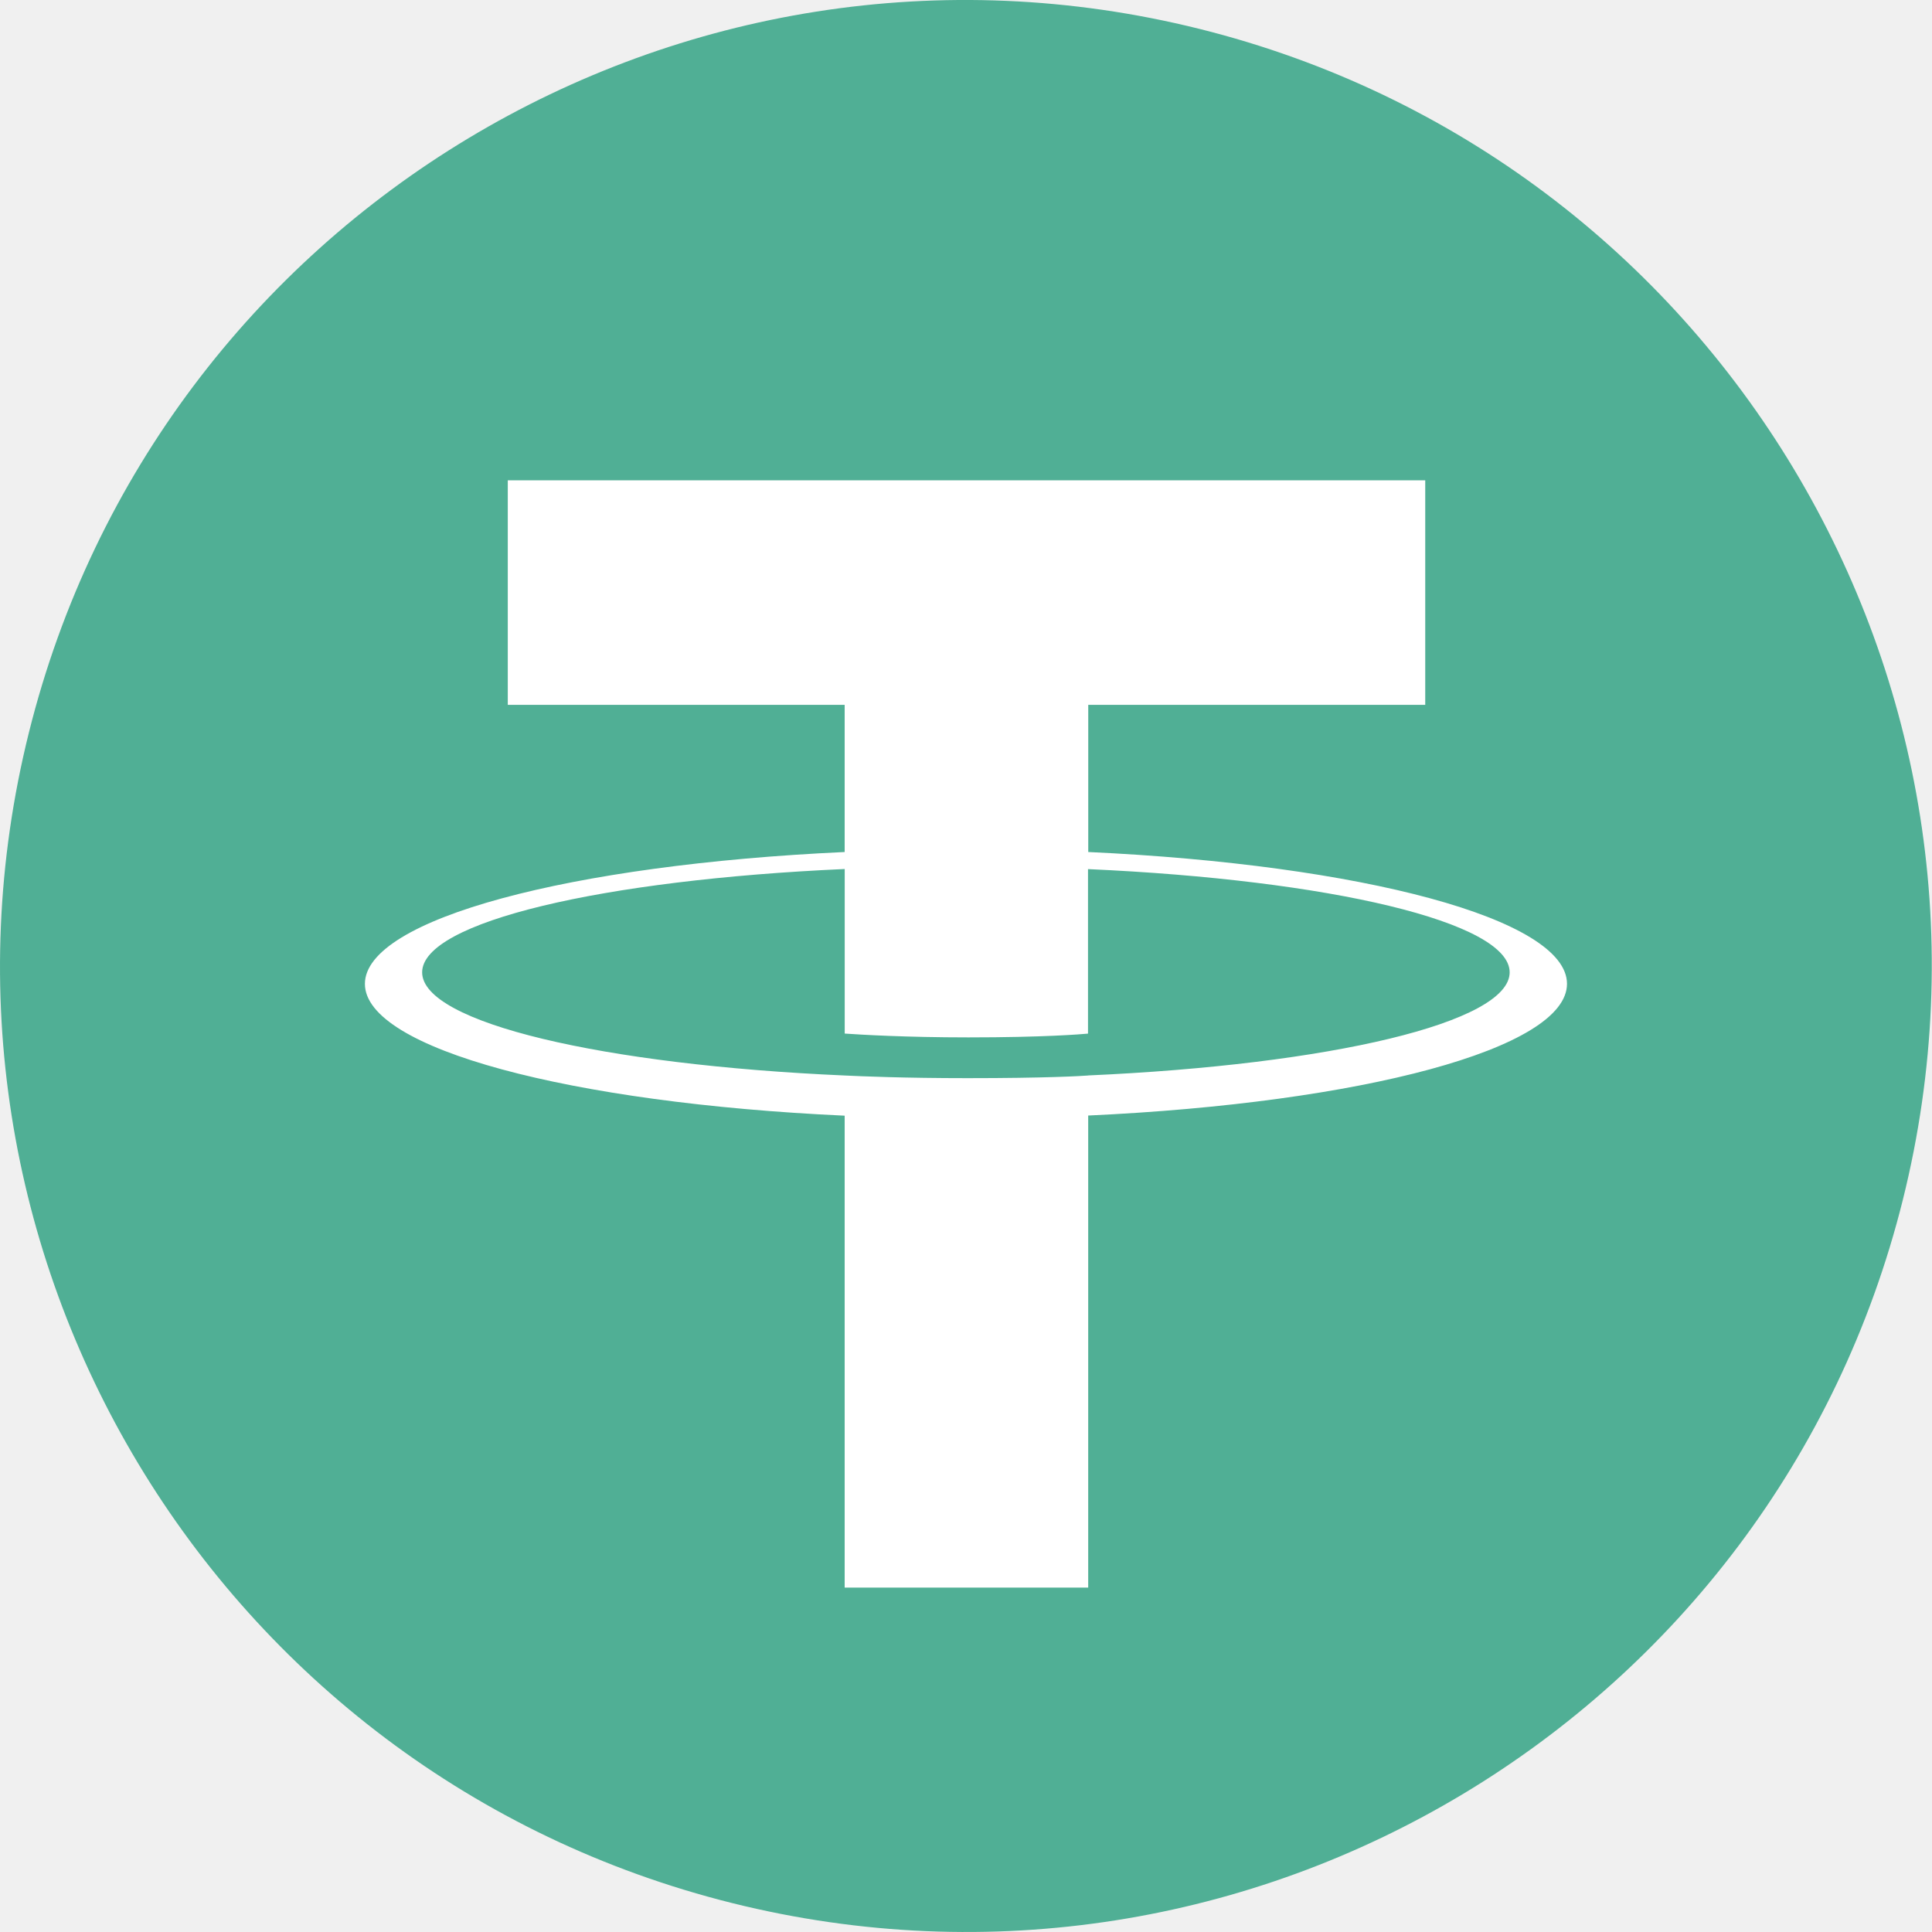
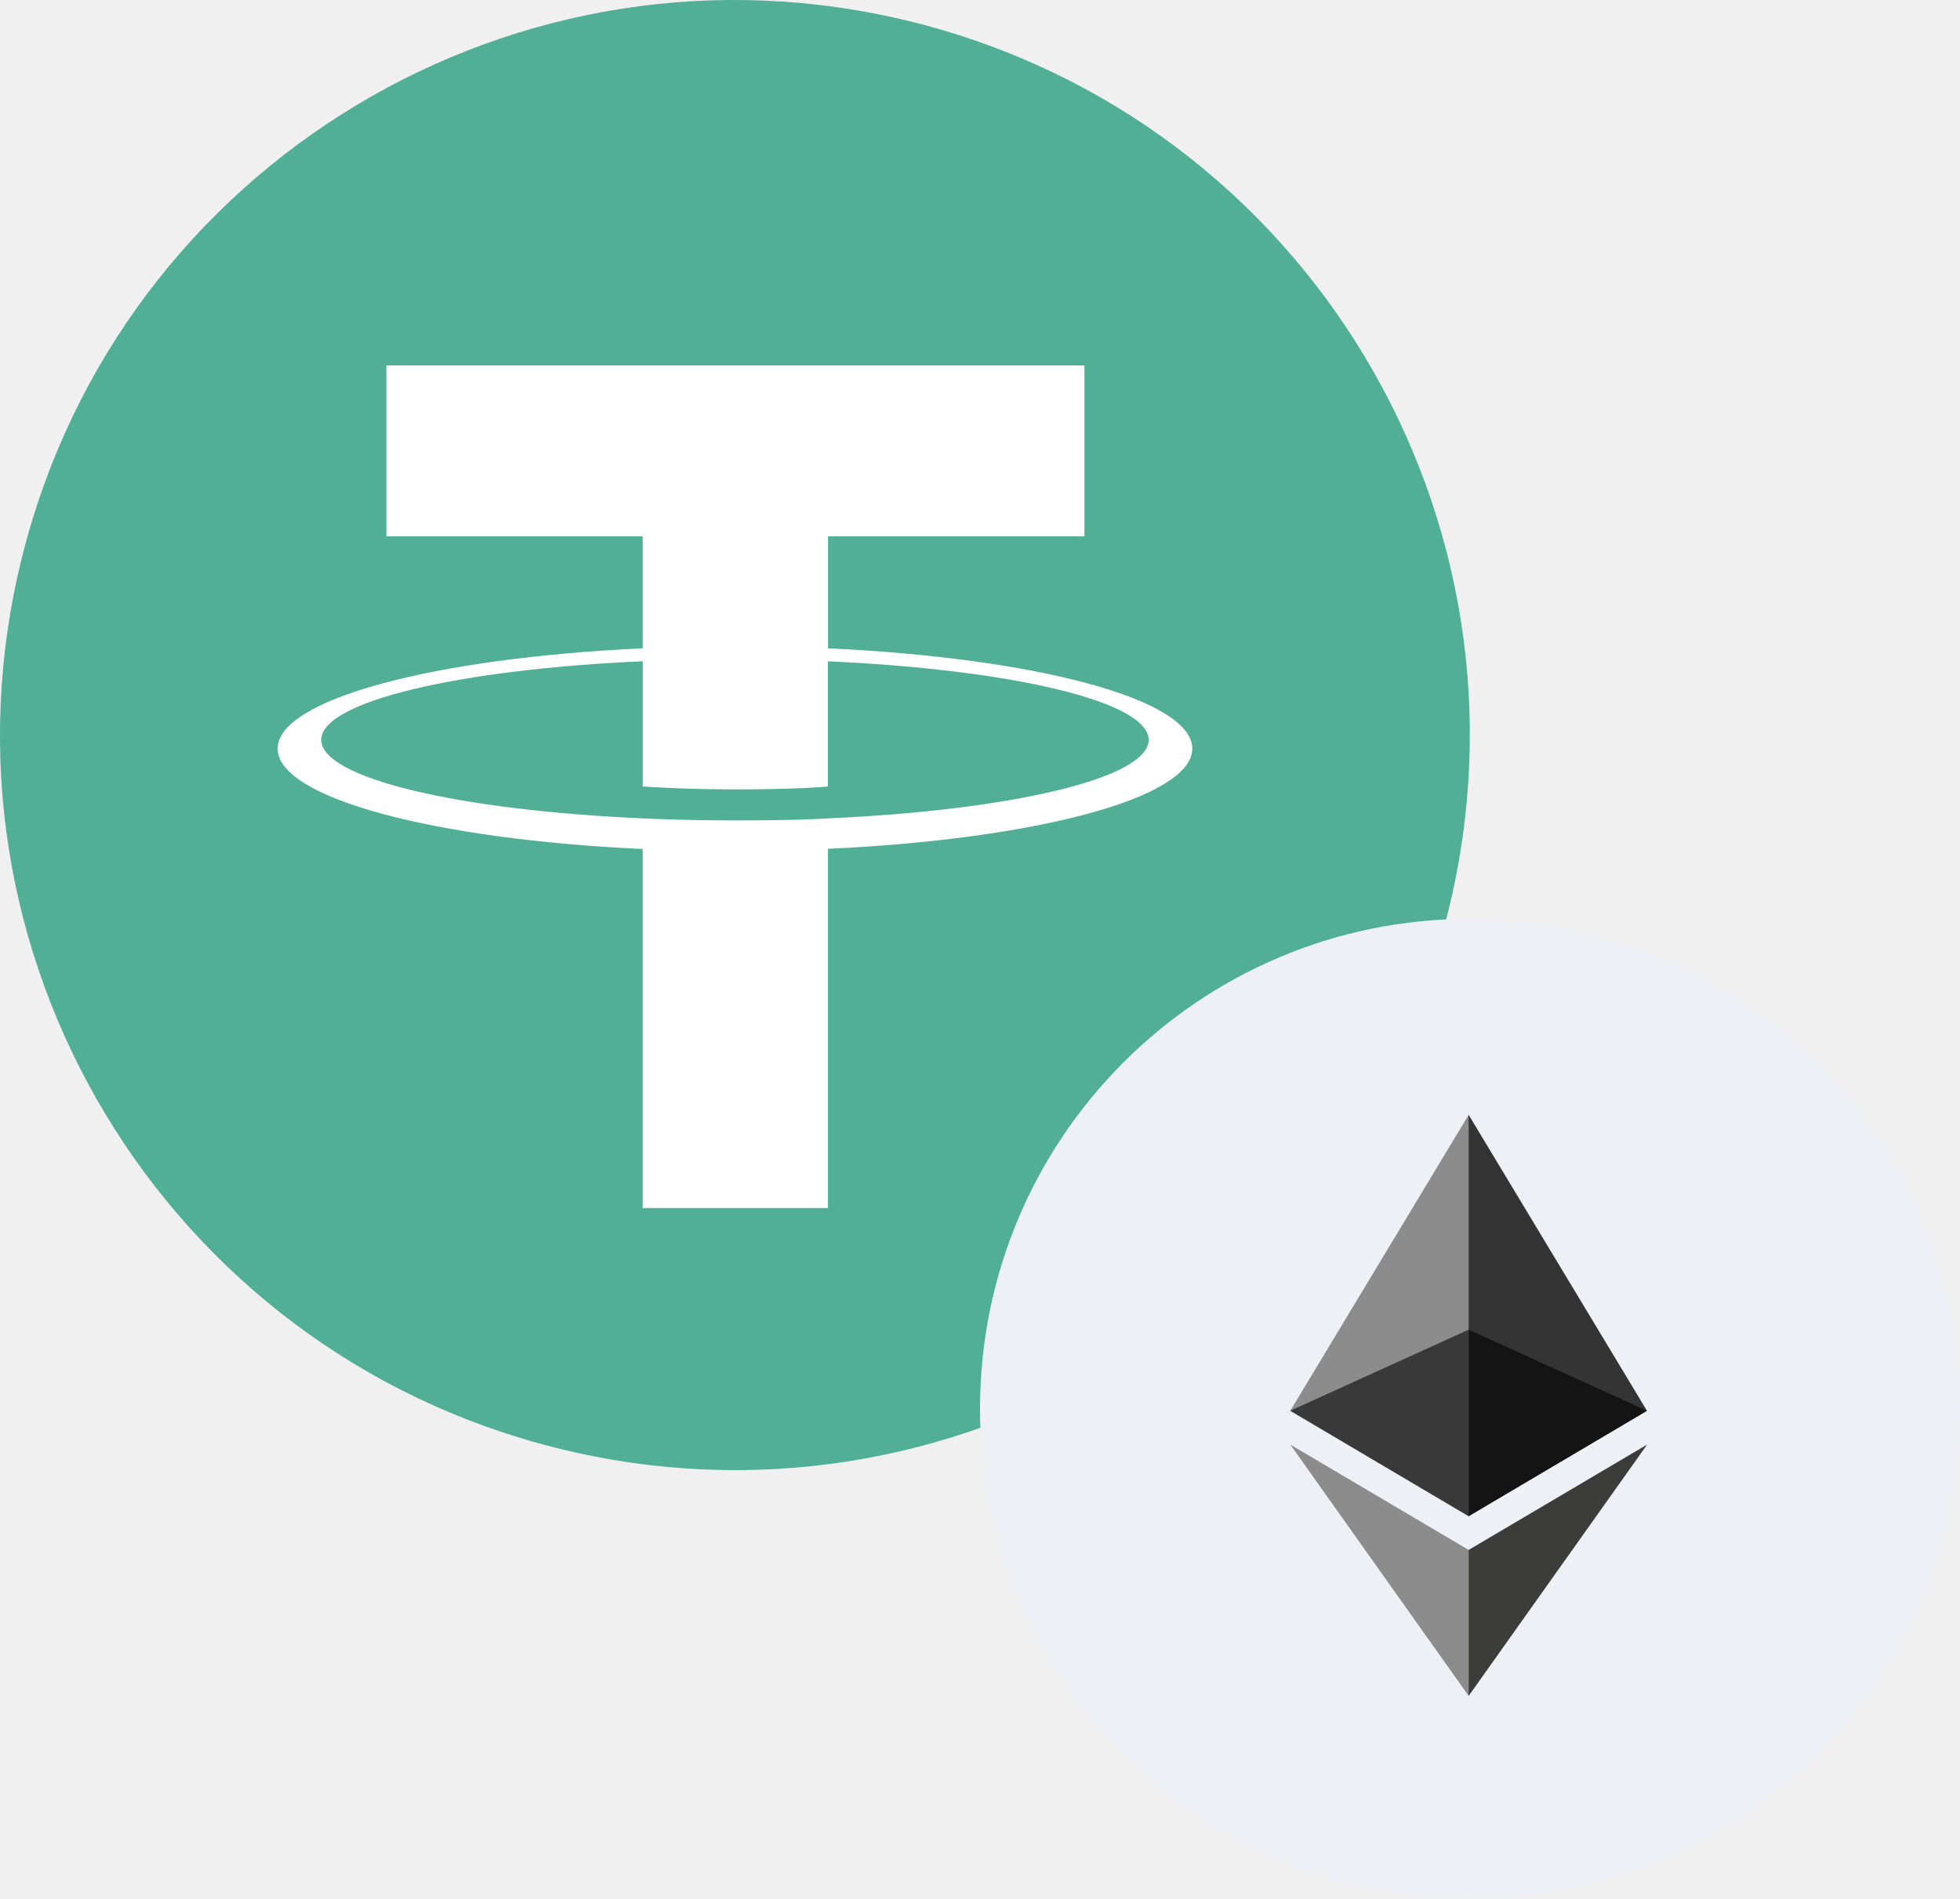
- <svg xmlns="http://www.w3.org/2000/svg" width="40" height="40" viewBox="0 0 40 40" fill="none">
-   <path d="M39.397 24.838C36.726 35.553 25.874 42.073 15.158 39.401C4.447 36.73 -2.073 25.878 0.599 15.164C3.269 4.448 14.121 -2.073 24.833 0.598C35.548 3.27 42.068 14.123 39.397 24.838L39.397 24.838H39.397Z" fill="#50AF95" />
-   <path fill-rule="evenodd" clip-rule="evenodd" d="M22.531 22.267C22.389 22.278 21.659 22.322 20.029 22.322C18.733 22.322 17.812 22.283 17.489 22.267C12.48 22.047 8.74 21.175 8.74 20.131C8.74 19.087 12.48 18.216 17.489 17.992V21.399C17.817 21.422 18.755 21.478 20.051 21.478C21.607 21.478 22.386 21.413 22.526 21.4V17.994C27.525 18.217 31.256 19.089 31.256 20.131C31.256 21.172 27.526 22.044 22.526 22.266L22.531 22.267ZM22.531 17.642V14.593H29.508V9.944H10.513V14.593H17.488V17.64C11.818 17.901 7.555 19.024 7.555 20.37C7.555 21.716 11.818 22.838 17.488 23.099V32.869H22.53V23.096C28.186 22.835 32.443 21.713 32.443 20.369C32.443 19.024 28.19 17.902 22.53 17.64L22.531 17.642Z" fill="white" />
+ <svg xmlns="http://www.w3.org/2000/svg" width="32" height="31" viewBox="0 0 32 31" fill="none">
+   <path d="M23.638 14.903C22.036 21.331 15.524 25.244 9.095 23.641C2.668 22.038 -1.244 15.527 0.359 9.098C1.961 2.669 8.473 -1.244 14.9 0.359C21.329 1.962 25.241 8.474 23.638 14.903L23.638 14.903H23.638Z" fill="#50AF95" />
+   <path fill-rule="evenodd" clip-rule="evenodd" d="M13.519 13.36V13.36C13.434 13.367 12.996 13.393 12.018 13.393C11.24 13.393 10.688 13.37 10.494 13.36V13.36C7.488 13.228 5.245 12.705 5.245 12.078C5.245 11.452 7.488 10.929 10.494 10.795V12.839C10.691 12.853 11.253 12.887 12.031 12.887C12.965 12.887 13.432 12.848 13.516 12.84V10.796C16.516 10.93 18.754 11.453 18.754 12.078C18.754 12.704 16.516 13.227 13.516 13.36V13.36L13.519 13.36ZM13.519 10.585V8.756H17.705V5.966H6.308V8.756H10.493V10.584C7.091 10.741 4.533 11.414 4.533 12.222C4.533 13.029 7.091 13.703 10.493 13.86V19.721H13.518V13.857C16.912 13.701 19.466 13.028 19.466 12.221C19.466 11.414 16.914 10.741 13.518 10.584V10.584L13.519 10.585Z" fill="white" />
+   <circle cx="24" cy="23" r="8" fill="#EDF0F4" />
+   <path d="M23.978 18.2L23.914 18.416V24.689L23.978 24.752L26.889 23.031L23.978 18.2Z" fill="#343434" />
+   <path d="M23.978 18.2L21.066 23.031L23.978 24.752V21.708V18.2Z" fill="#8C8C8C" />
+   <path d="M23.978 25.303L23.942 25.347V27.581L23.978 27.686L26.892 23.583L23.978 25.303Z" fill="#3C3C3B" />
+   <path d="M23.978 27.686V25.303L21.066 23.583L23.978 27.686Z" fill="#8C8C8C" />
+   <path d="M23.977 24.752L26.889 23.031L23.977 21.707V24.752Z" fill="#141414" />
+   <path d="M21.066 23.031L23.978 24.752V21.707L21.066 23.031Z" fill="#393939" />
</svg>
